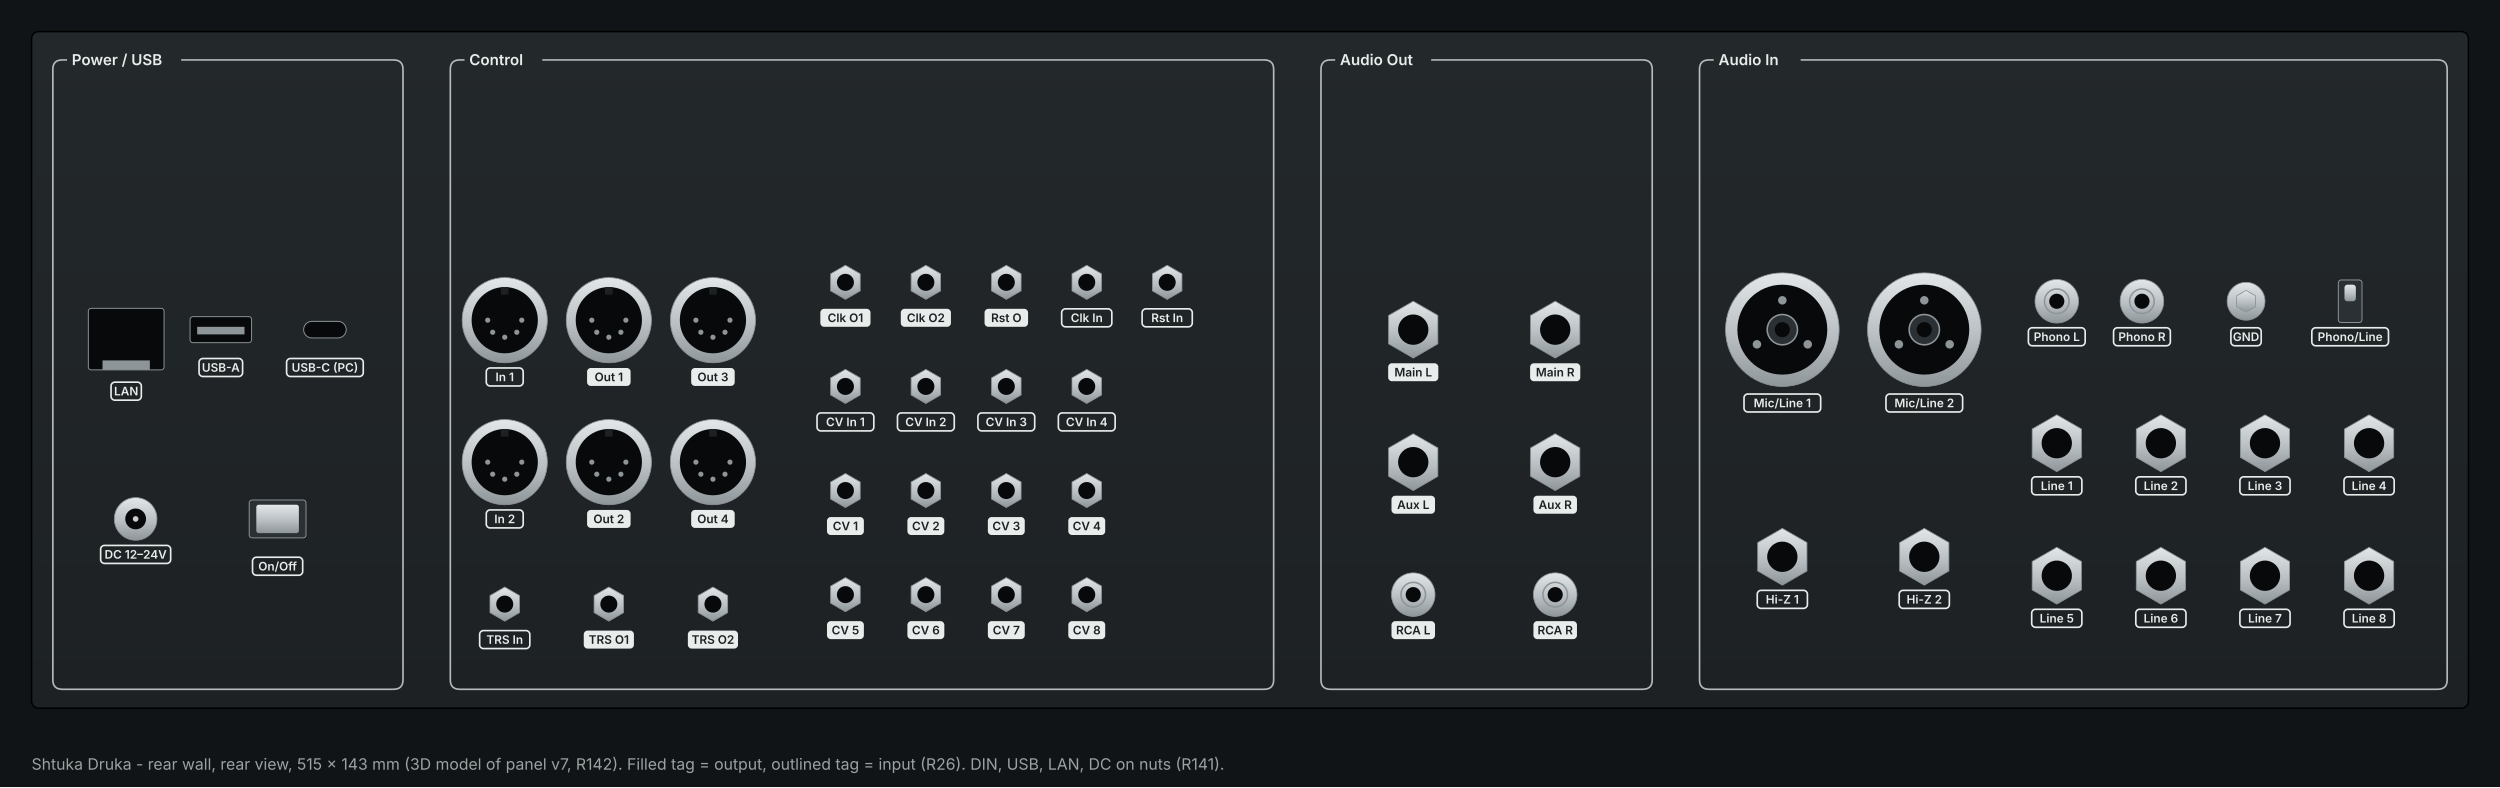
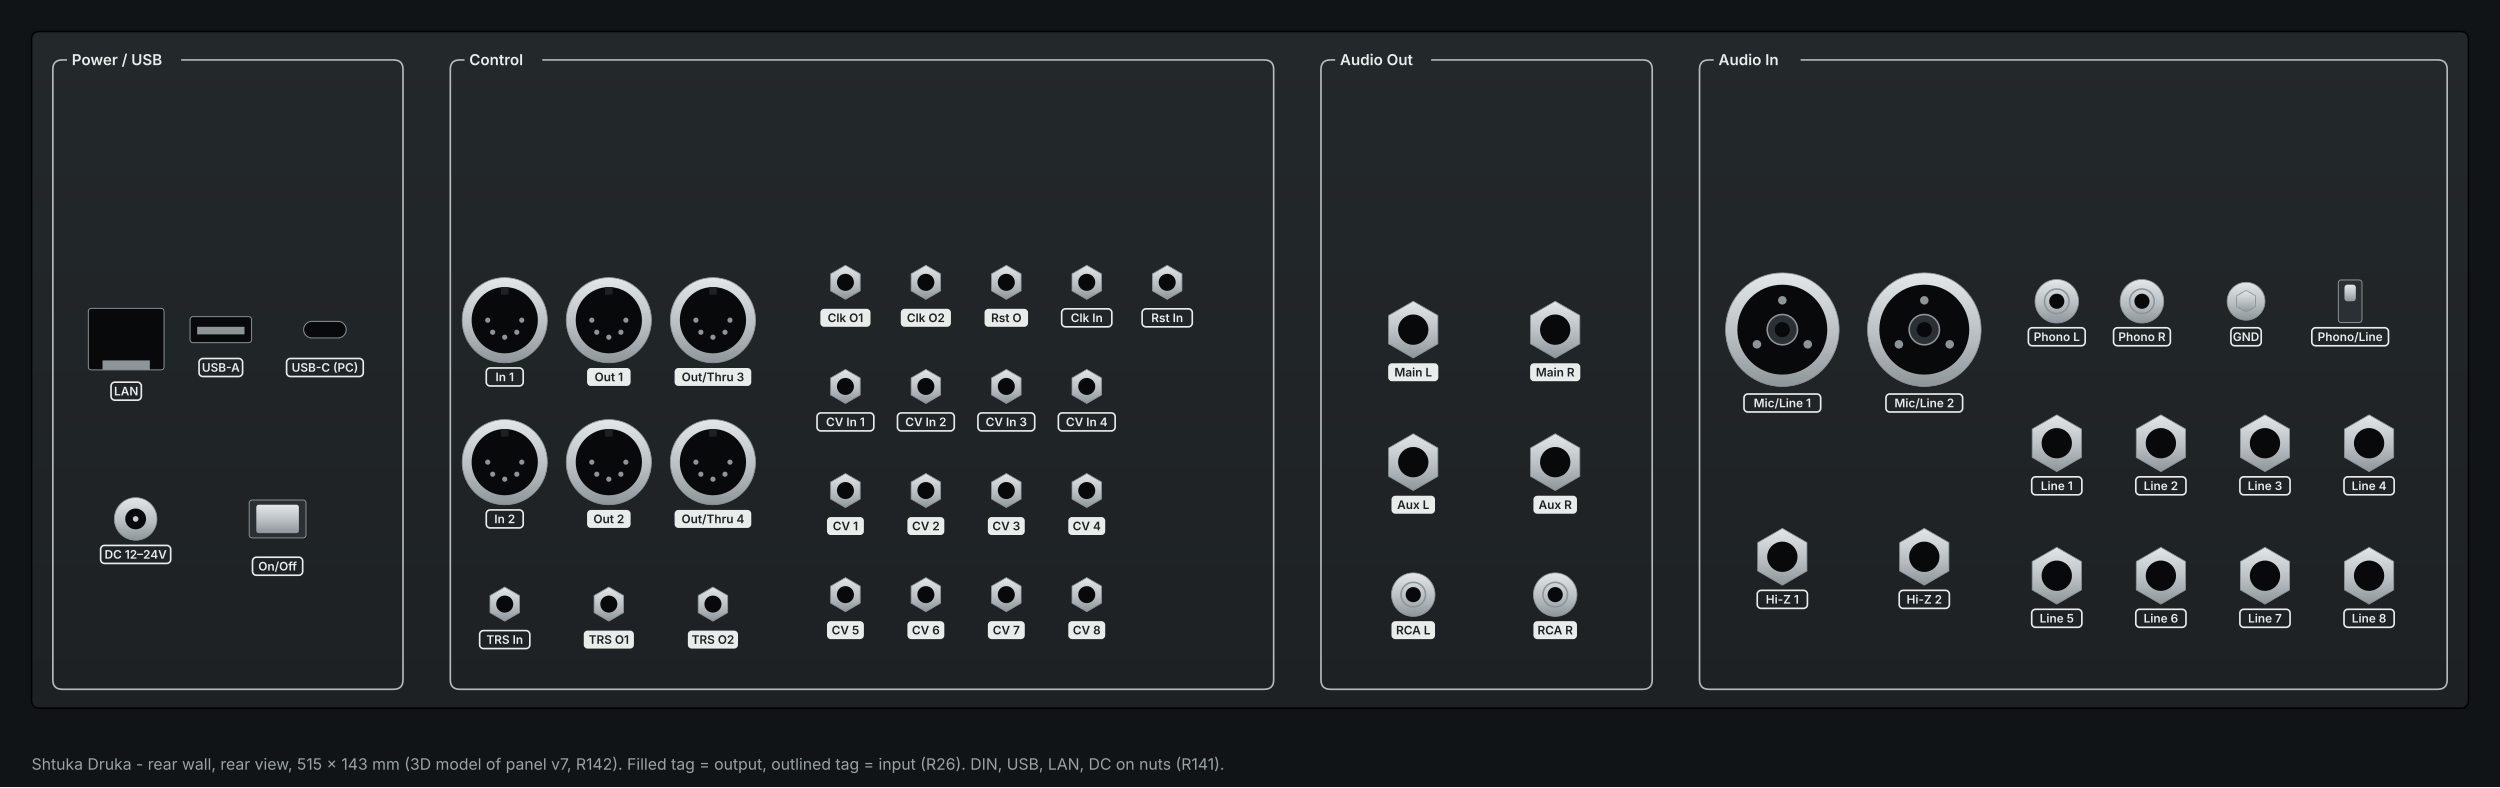
<svg xmlns="http://www.w3.org/2000/svg" width="3170" height="998" viewBox="0 0 3170 998" font-family="Inter, Segoe UI, Helvetica, Arial, sans-serif">
  <defs>
    <linearGradient id="alu" x1="0" y1="0" x2="0" y2="1">
      <stop offset="0" stop-color="#e3e7e9" />
      <stop offset=".55" stop-color="#b9bfc3" />
      <stop offset="1" stop-color="#8f969a" />
    </linearGradient>
    <linearGradient id="anod" x1="0" y1="0" x2="0" y2="1">
      <stop offset="0" stop-color="#23282b" />
      <stop offset="1" stop-color="#1d2124" />
    </linearGradient>
  </defs>
  <rect width="100%" height="100%" fill="#111416" />
  <rect x="40" y="40" width="3090.0" height="858.0" rx="9.0" fill="url(#anod)" stroke="#000" stroke-width="2" />
  <path d="M 229.7 76.0 H 499.0 Q 511.0 76.0 511.0 88.0 V 862.0 Q 511.0 874.0 499.0 874.0 H 79.0 Q 67.0 874.0 67.0 862.0 V 88.0 Q 67.0 76.0 79.0 76.0 H 85.0" fill="none" stroke="#e8ecea" stroke-opacity=".75" stroke-width="2.1" />
  <text x="91.0" y="82.6" font-size="19.2" font-weight="600" fill="#e8ecea">Power / USB</text>
  <rect x="112.0" y="391.0" width="96.0" height="78.0" rx="3.6" fill="#07090a" stroke="#8e9599" stroke-width="1.2" />
  <rect x="140.8" y="484.6" width="38.4" height="22.8" rx="4.8" fill="none" stroke="#e8ecea" stroke-width="2.1" />
  <text x="160.0" y="501.4" font-size="15.0" font-weight="600" text-anchor="middle" fill="#e8ecea">LAN</text>
  <rect x="130.0" y="457.0" width="60.0" height="12.0" fill="#8e9599" />
  <rect x="241.0" y="401.5" width="78.0" height="33.0" rx="3.6" fill="#07090a" stroke="#8e9599" stroke-width="1.2" />
  <rect x="252.4" y="454.6" width="55.2" height="22.8" rx="4.8" fill="none" stroke="#e8ecea" stroke-width="2.1" />
  <text x="280.0" y="471.4" font-size="15.0" font-weight="600" text-anchor="middle" fill="#e8ecea">USB-A</text>
  <rect x="250.0" y="414.4" width="60.0" height="9.6" fill="#8e9599" />
  <rect x="385.0" y="407.5" width="54.0" height="21.0" rx="10.5" fill="#07090a" stroke="#8e9599" stroke-width="1.2" />
  <rect x="363.4" y="454.6" width="97.2" height="22.8" rx="4.8" fill="none" stroke="#e8ecea" stroke-width="2.1" />
  <text x="412.0" y="471.4" font-size="15.0" font-weight="600" text-anchor="middle" fill="#e8ecea">USB-C (PC)</text>
  <circle cx="172.0" cy="658.0" r="27.0" fill="url(#alu)" stroke="#8e9599" stroke-width="1" />
  <circle cx="172.0" cy="658.0" r="13.2" fill="#07090a" />
  <circle cx="172.0" cy="658.0" r="3.6" fill="#c9ced1" />
  <rect x="127.6" y="691.6" width="88.8" height="22.8" rx="4.8" fill="none" stroke="#e8ecea" stroke-width="2.1" />
  <text x="172.0" y="708.4" font-size="15.0" font-weight="600" text-anchor="middle" fill="#e8ecea">DC 12–24V</text>
  <rect x="316.0" y="634.0" width="72.0" height="48.0" rx="3.6" fill="#2b3034" stroke="#8e9599" stroke-width="1.2" />
  <rect x="320.2" y="706.6" width="63.6" height="22.8" rx="4.8" fill="none" stroke="#e8ecea" stroke-width="2.1" />
  <text x="352.0" y="723.4" font-size="15.0" font-weight="600" text-anchor="middle" fill="#e8ecea">On/Off</text>
  <rect x="325.0" y="640.0" width="54.0" height="36.0" rx="3.0" fill="url(#alu)" />
  <path d="M 687.6 76.0 H 1603.0 Q 1615.0 76.0 1615.0 88.0 V 862.0 Q 1615.0 874.0 1603.0 874.0 H 583.0 Q 571.0 874.0 571.0 862.0 V 88.0 Q 571.0 76.0 583.0 76.0 H 589.0" fill="none" stroke="#e8ecea" stroke-opacity=".75" stroke-width="2.1" />
  <text x="595.0" y="82.6" font-size="19.2" font-weight="600" fill="#e8ecea">Control</text>
  <circle cx="640.0" cy="406.0" r="54.0" fill="url(#alu)" stroke="#8e9599" stroke-width="1" />
  <circle cx="640.0" cy="406.0" r="42.0" fill="#07090a" />
  <circle cx="661.6" cy="406.0" r="3.3" fill="#8e9599" />
  <circle cx="655.3" cy="421.3" r="3.3" fill="#8e9599" />
  <circle cx="640.0" cy="427.6" r="3.3" fill="#8e9599" />
  <circle cx="624.7" cy="421.3" r="3.3" fill="#8e9599" />
  <circle cx="618.4" cy="406.0" r="3.3" fill="#8e9599" />
  <rect x="635.2" y="364.0" width="9.6" height="9.6" fill="#1d2124" />
  <rect x="616.6" y="466.6" width="46.8" height="22.8" rx="4.8" fill="none" stroke="#e8ecea" stroke-width="2.1" />
  <text x="640.0" y="483.4" font-size="15.0" font-weight="600" text-anchor="middle" fill="#e8ecea">In 1</text>
  <circle cx="772.0" cy="406.0" r="54.0" fill="url(#alu)" stroke="#8e9599" stroke-width="1" />
  <circle cx="772.0" cy="406.0" r="42.0" fill="#07090a" />
  <circle cx="793.6" cy="406.0" r="3.3" fill="#8e9599" />
  <circle cx="787.3" cy="421.3" r="3.3" fill="#8e9599" />
  <circle cx="772.0" cy="427.6" r="3.3" fill="#8e9599" />
  <circle cx="756.7" cy="421.3" r="3.3" fill="#8e9599" />
  <circle cx="750.4" cy="406.0" r="3.3" fill="#8e9599" />
  <rect x="767.2" y="364.0" width="9.6" height="9.6" fill="#1d2124" />
  <rect x="744.4" y="466.6" width="55.2" height="22.8" rx="4.8" fill="#e8ecea" />
  <text x="772.0" y="483.4" font-size="15.0" font-weight="600" text-anchor="middle" fill="#1d2124">Out 1</text>
  <circle cx="904.0" cy="406.0" r="54.0" fill="url(#alu)" stroke="#8e9599" stroke-width="1" />
  <circle cx="904.0" cy="406.0" r="42.0" fill="#07090a" />
  <circle cx="925.6" cy="406.0" r="3.3" fill="#8e9599" />
  <circle cx="919.3" cy="421.3" r="3.3" fill="#8e9599" />
  <circle cx="904.0" cy="427.6" r="3.3" fill="#8e9599" />
  <circle cx="888.7" cy="421.3" r="3.3" fill="#8e9599" />
  <circle cx="882.4" cy="406.0" r="3.3" fill="#8e9599" />
  <rect x="899.2" y="364.0" width="9.6" height="9.6" fill="#1d2124" />
-   <rect x="876.4" y="466.6" width="55.2" height="22.8" rx="4.8" fill="#e8ecea" />
-   <text x="904.0" y="483.4" font-size="15.0" font-weight="600" text-anchor="middle" fill="#1d2124">Out 3</text>
+   <rect x="855.4" y="466.6" width="97.2" height="22.8" rx="4.8" fill="#e8ecea" />
+   <text x="904.0" y="483.4" font-size="15.0" font-weight="600" text-anchor="middle" fill="#1d2124">Out/Thru 3</text>
  <circle cx="640.0" cy="586.0" r="54.0" fill="url(#alu)" stroke="#8e9599" stroke-width="1" />
  <circle cx="640.0" cy="586.0" r="42.0" fill="#07090a" />
  <circle cx="661.6" cy="586.0" r="3.3" fill="#8e9599" />
  <circle cx="655.3" cy="601.3" r="3.3" fill="#8e9599" />
  <circle cx="640.0" cy="607.6" r="3.3" fill="#8e9599" />
  <circle cx="624.7" cy="601.3" r="3.3" fill="#8e9599" />
  <circle cx="618.4" cy="586.0" r="3.3" fill="#8e9599" />
  <rect x="635.2" y="544.0" width="9.6" height="9.6" fill="#1d2124" />
  <rect x="616.6" y="646.6" width="46.8" height="22.8" rx="4.8" fill="none" stroke="#e8ecea" stroke-width="2.1" />
  <text x="640.0" y="663.4" font-size="15.0" font-weight="600" text-anchor="middle" fill="#e8ecea">In 2</text>
  <circle cx="772.0" cy="586.0" r="54.0" fill="url(#alu)" stroke="#8e9599" stroke-width="1" />
  <circle cx="772.0" cy="586.0" r="42.0" fill="#07090a" />
  <circle cx="793.6" cy="586.0" r="3.3" fill="#8e9599" />
  <circle cx="787.3" cy="601.3" r="3.3" fill="#8e9599" />
  <circle cx="772.0" cy="607.6" r="3.3" fill="#8e9599" />
  <circle cx="756.7" cy="601.3" r="3.3" fill="#8e9599" />
  <circle cx="750.4" cy="586.0" r="3.3" fill="#8e9599" />
  <rect x="767.2" y="544.0" width="9.6" height="9.6" fill="#1d2124" />
  <rect x="744.4" y="646.6" width="55.2" height="22.8" rx="4.8" fill="#e8ecea" />
  <text x="772.0" y="663.4" font-size="15.0" font-weight="600" text-anchor="middle" fill="#1d2124">Out 2</text>
  <circle cx="904.0" cy="586.0" r="54.0" fill="url(#alu)" stroke="#8e9599" stroke-width="1" />
  <circle cx="904.0" cy="586.0" r="42.0" fill="#07090a" />
  <circle cx="925.6" cy="586.0" r="3.3" fill="#8e9599" />
  <circle cx="919.3" cy="601.3" r="3.3" fill="#8e9599" />
  <circle cx="904.0" cy="607.6" r="3.3" fill="#8e9599" />
  <circle cx="888.7" cy="601.3" r="3.3" fill="#8e9599" />
  <circle cx="882.4" cy="586.0" r="3.3" fill="#8e9599" />
  <rect x="899.2" y="544.0" width="9.6" height="9.6" fill="#1d2124" />
-   <rect x="876.4" y="646.6" width="55.2" height="22.8" rx="4.8" fill="#e8ecea" />
-   <text x="904.0" y="663.4" font-size="15.0" font-weight="600" text-anchor="middle" fill="#1d2124">Out 4</text>
+   <rect x="855.4" y="646.6" width="97.2" height="22.8" rx="4.8" fill="#e8ecea" />
+   <text x="904.0" y="663.4" font-size="15.0" font-weight="600" text-anchor="middle" fill="#1d2124">Out/Thru 4</text>
  <polygon points="658.7,776.8 640.0,787.6 621.3,776.8 621.3,755.2 640.0,744.4 658.7,755.2" fill="url(#alu)" stroke="#8e9599" stroke-width="1" />
  <circle cx="640.0" cy="766.0" r="10.8" fill="#07090a" />
  <rect x="608.2" y="799.6" width="63.6" height="22.8" rx="4.8" fill="none" stroke="#e8ecea" stroke-width="2.1" />
  <text x="640.0" y="816.4" font-size="15.0" font-weight="600" text-anchor="middle" fill="#e8ecea">TRS In</text>
  <polygon points="790.7,776.8 772.0,787.6 753.3,776.8 753.3,755.2 772.0,744.4 790.7,755.2" fill="url(#alu)" stroke="#8e9599" stroke-width="1" />
  <circle cx="772.0" cy="766.0" r="10.8" fill="#07090a" />
  <rect x="740.2" y="799.6" width="63.6" height="22.8" rx="4.8" fill="#e8ecea" />
  <text x="772.0" y="816.4" font-size="15.0" font-weight="600" text-anchor="middle" fill="#1d2124">TRS O1</text>
  <polygon points="922.7,776.8 904.0,787.6 885.3,776.8 885.3,755.2 904.0,744.4 922.7,755.2" fill="url(#alu)" stroke="#8e9599" stroke-width="1" />
  <circle cx="904.0" cy="766.0" r="10.8" fill="#07090a" />
  <rect x="872.2" y="799.6" width="63.6" height="22.8" rx="4.8" fill="#e8ecea" />
  <text x="904.0" y="816.4" font-size="15.0" font-weight="600" text-anchor="middle" fill="#1d2124">TRS O2</text>
  <polygon points="1090.7,368.8 1072.0,379.6 1053.3,368.8 1053.3,347.2 1072.0,336.4 1090.7,347.2" fill="url(#alu)" stroke="#8e9599" stroke-width="1" />
  <circle cx="1072.0" cy="358.0" r="10.8" fill="#07090a" />
  <rect x="1040.2" y="391.6" width="63.6" height="22.8" rx="4.8" fill="#e8ecea" />
  <text x="1072.0" y="408.4" font-size="15.0" font-weight="600" text-anchor="middle" fill="#1d2124">Clk O1</text>
  <polygon points="1192.7,368.8 1174.0,379.6 1155.3,368.8 1155.3,347.2 1174.0,336.4 1192.7,347.2" fill="url(#alu)" stroke="#8e9599" stroke-width="1" />
  <circle cx="1174.0" cy="358.0" r="10.8" fill="#07090a" />
  <rect x="1142.2" y="391.6" width="63.6" height="22.8" rx="4.8" fill="#e8ecea" />
  <text x="1174.0" y="408.4" font-size="15.0" font-weight="600" text-anchor="middle" fill="#1d2124">Clk O2</text>
  <polygon points="1294.7,368.8 1276.0,379.6 1257.3,368.8 1257.3,347.2 1276.0,336.4 1294.7,347.2" fill="url(#alu)" stroke="#8e9599" stroke-width="1" />
  <circle cx="1276.0" cy="358.0" r="10.8" fill="#07090a" />
  <rect x="1248.4" y="391.6" width="55.2" height="22.8" rx="4.8" fill="#e8ecea" />
  <text x="1276.0" y="408.4" font-size="15.0" font-weight="600" text-anchor="middle" fill="#1d2124">Rst O</text>
  <polygon points="1396.7,368.8 1378.0,379.6 1359.3,368.8 1359.3,347.2 1378.0,336.4 1396.7,347.2" fill="url(#alu)" stroke="#8e9599" stroke-width="1" />
  <circle cx="1378.0" cy="358.0" r="10.8" fill="#07090a" />
  <rect x="1346.2" y="391.6" width="63.6" height="22.8" rx="4.8" fill="none" stroke="#e8ecea" stroke-width="2.1" />
  <text x="1378.0" y="408.4" font-size="15.0" font-weight="600" text-anchor="middle" fill="#e8ecea">Clk In</text>
  <polygon points="1498.7,368.8 1480.0,379.6 1461.3,368.8 1461.3,347.2 1480.0,336.4 1498.7,347.2" fill="url(#alu)" stroke="#8e9599" stroke-width="1" />
  <circle cx="1480.0" cy="358.0" r="10.8" fill="#07090a" />
  <rect x="1448.2" y="391.6" width="63.6" height="22.8" rx="4.8" fill="none" stroke="#e8ecea" stroke-width="2.1" />
  <text x="1480.0" y="408.4" font-size="15.0" font-weight="600" text-anchor="middle" fill="#e8ecea">Rst In</text>
  <polygon points="1090.7,500.8 1072.0,511.6 1053.3,500.8 1053.3,479.2 1072.0,468.4 1090.7,479.2" fill="url(#alu)" stroke="#8e9599" stroke-width="1" />
  <circle cx="1072.0" cy="490.0" r="10.8" fill="#07090a" />
  <rect x="1036.0" y="523.6" width="72.0" height="22.8" rx="4.8" fill="none" stroke="#e8ecea" stroke-width="2.1" />
  <text x="1072.0" y="540.4" font-size="15.0" font-weight="600" text-anchor="middle" fill="#e8ecea">CV In 1</text>
  <polygon points="1192.7,500.8 1174.0,511.6 1155.3,500.8 1155.3,479.2 1174.0,468.4 1192.7,479.2" fill="url(#alu)" stroke="#8e9599" stroke-width="1" />
  <circle cx="1174.0" cy="490.0" r="10.8" fill="#07090a" />
  <rect x="1138.0" y="523.6" width="72.0" height="22.8" rx="4.8" fill="none" stroke="#e8ecea" stroke-width="2.1" />
  <text x="1174.0" y="540.4" font-size="15.0" font-weight="600" text-anchor="middle" fill="#e8ecea">CV In 2</text>
  <polygon points="1294.7,500.8 1276.0,511.6 1257.3,500.8 1257.3,479.2 1276.0,468.4 1294.7,479.2" fill="url(#alu)" stroke="#8e9599" stroke-width="1" />
  <circle cx="1276.0" cy="490.0" r="10.8" fill="#07090a" />
  <rect x="1240.0" y="523.6" width="72.0" height="22.8" rx="4.8" fill="none" stroke="#e8ecea" stroke-width="2.1" />
  <text x="1276.0" y="540.4" font-size="15.0" font-weight="600" text-anchor="middle" fill="#e8ecea">CV In 3</text>
  <polygon points="1396.7,500.8 1378.0,511.6 1359.3,500.8 1359.3,479.2 1378.0,468.4 1396.7,479.2" fill="url(#alu)" stroke="#8e9599" stroke-width="1" />
  <circle cx="1378.0" cy="490.0" r="10.8" fill="#07090a" />
  <rect x="1342.0" y="523.6" width="72.0" height="22.8" rx="4.8" fill="none" stroke="#e8ecea" stroke-width="2.1" />
  <text x="1378.0" y="540.4" font-size="15.0" font-weight="600" text-anchor="middle" fill="#e8ecea">CV In 4</text>
  <polygon points="1090.7,632.8 1072.0,643.6 1053.3,632.8 1053.3,611.2 1072.0,600.4 1090.7,611.2" fill="url(#alu)" stroke="#8e9599" stroke-width="1" />
  <circle cx="1072.0" cy="622.0" r="10.8" fill="#07090a" />
  <rect x="1048.6" y="655.6" width="46.8" height="22.8" rx="4.8" fill="#e8ecea" />
  <text x="1072.0" y="672.4" font-size="15.0" font-weight="600" text-anchor="middle" fill="#1d2124">CV 1</text>
  <polygon points="1192.7,632.8 1174.0,643.6 1155.3,632.8 1155.3,611.2 1174.0,600.4 1192.7,611.2" fill="url(#alu)" stroke="#8e9599" stroke-width="1" />
  <circle cx="1174.0" cy="622.0" r="10.8" fill="#07090a" />
  <rect x="1150.6" y="655.6" width="46.8" height="22.8" rx="4.8" fill="#e8ecea" />
  <text x="1174.0" y="672.4" font-size="15.0" font-weight="600" text-anchor="middle" fill="#1d2124">CV 2</text>
  <polygon points="1294.7,632.8 1276.0,643.6 1257.3,632.8 1257.3,611.2 1276.0,600.4 1294.7,611.2" fill="url(#alu)" stroke="#8e9599" stroke-width="1" />
  <circle cx="1276.0" cy="622.0" r="10.8" fill="#07090a" />
  <rect x="1252.6" y="655.6" width="46.8" height="22.8" rx="4.8" fill="#e8ecea" />
  <text x="1276.0" y="672.4" font-size="15.0" font-weight="600" text-anchor="middle" fill="#1d2124">CV 3</text>
  <polygon points="1396.7,632.8 1378.0,643.6 1359.3,632.8 1359.3,611.2 1378.0,600.4 1396.7,611.2" fill="url(#alu)" stroke="#8e9599" stroke-width="1" />
  <circle cx="1378.0" cy="622.0" r="10.8" fill="#07090a" />
  <rect x="1354.6" y="655.6" width="46.8" height="22.8" rx="4.8" fill="#e8ecea" />
  <text x="1378.0" y="672.4" font-size="15.0" font-weight="600" text-anchor="middle" fill="#1d2124">CV 4</text>
  <polygon points="1090.7,764.8 1072.0,775.6 1053.3,764.8 1053.3,743.2 1072.0,732.4 1090.7,743.2" fill="url(#alu)" stroke="#8e9599" stroke-width="1" />
  <circle cx="1072.0" cy="754.0" r="10.8" fill="#07090a" />
  <rect x="1048.6" y="787.6" width="46.8" height="22.8" rx="4.8" fill="#e8ecea" />
  <text x="1072.0" y="804.4" font-size="15.0" font-weight="600" text-anchor="middle" fill="#1d2124">CV 5</text>
  <polygon points="1192.7,764.8 1174.0,775.6 1155.3,764.8 1155.3,743.2 1174.0,732.4 1192.7,743.2" fill="url(#alu)" stroke="#8e9599" stroke-width="1" />
  <circle cx="1174.0" cy="754.0" r="10.8" fill="#07090a" />
  <rect x="1150.6" y="787.6" width="46.8" height="22.8" rx="4.8" fill="#e8ecea" />
  <text x="1174.0" y="804.4" font-size="15.0" font-weight="600" text-anchor="middle" fill="#1d2124">CV 6</text>
  <polygon points="1294.7,764.8 1276.0,775.6 1257.3,764.8 1257.3,743.2 1276.0,732.4 1294.7,743.2" fill="url(#alu)" stroke="#8e9599" stroke-width="1" />
  <circle cx="1276.0" cy="754.0" r="10.8" fill="#07090a" />
  <rect x="1252.6" y="787.6" width="46.8" height="22.8" rx="4.8" fill="#e8ecea" />
  <text x="1276.0" y="804.4" font-size="15.0" font-weight="600" text-anchor="middle" fill="#1d2124">CV 7</text>
  <polygon points="1396.7,764.8 1378.0,775.6 1359.3,764.8 1359.3,743.2 1378.0,732.4 1396.7,743.2" fill="url(#alu)" stroke="#8e9599" stroke-width="1" />
  <circle cx="1378.0" cy="754.0" r="10.8" fill="#07090a" />
  <rect x="1354.6" y="787.6" width="46.8" height="22.8" rx="4.8" fill="#e8ecea" />
  <text x="1378.0" y="804.4" font-size="15.0" font-weight="600" text-anchor="middle" fill="#1d2124">CV 8</text>
  <path d="M 1814.7 76.0 H 2083.0 Q 2095.0 76.0 2095.0 88.0 V 862.0 Q 2095.0 874.0 2083.0 874.0 H 1687.0 Q 1675.0 874.0 1675.0 862.0 V 88.0 Q 1675.0 76.0 1687.0 76.0 H 1693.0" fill="none" stroke="#e8ecea" stroke-opacity=".75" stroke-width="2.1" />
  <text x="1699.0" y="82.6" font-size="19.2" font-weight="600" fill="#e8ecea">Audio Out</text>
  <polygon points="1823.2,436.0 1792.0,454.0 1760.8,436.0 1760.8,400.0 1792.0,382.0 1823.2,400.0" fill="url(#alu)" stroke="#8e9599" stroke-width="1" />
  <circle cx="1792.0" cy="418.0" r="19.2" fill="#07090a" />
  <rect x="1760.2" y="460.6" width="63.6" height="22.8" rx="4.8" fill="#e8ecea" />
  <text x="1792.0" y="477.4" font-size="15.0" font-weight="600" text-anchor="middle" fill="#1d2124">Main L</text>
  <polygon points="2003.2,436.0 1972.0,454.0 1940.8,436.0 1940.8,400.0 1972.0,382.0 2003.2,400.0" fill="url(#alu)" stroke="#8e9599" stroke-width="1" />
  <circle cx="1972.0" cy="418.0" r="19.2" fill="#07090a" />
  <rect x="1940.2" y="460.6" width="63.6" height="22.8" rx="4.8" fill="#e8ecea" />
  <text x="1972.0" y="477.4" font-size="15.0" font-weight="600" text-anchor="middle" fill="#1d2124">Main R</text>
  <polygon points="1823.2,604.0 1792.0,622.0 1760.8,604.0 1760.8,568.0 1792.0,550.0 1823.2,568.0" fill="url(#alu)" stroke="#8e9599" stroke-width="1" />
  <circle cx="1792.0" cy="586.0" r="19.2" fill="#07090a" />
  <rect x="1764.4" y="628.6" width="55.2" height="22.8" rx="4.8" fill="#e8ecea" />
  <text x="1792.0" y="645.4" font-size="15.0" font-weight="600" text-anchor="middle" fill="#1d2124">Aux L</text>
  <polygon points="2003.2,604.0 1972.0,622.0 1940.8,604.0 1940.8,568.0 1972.0,550.0 2003.2,568.0" fill="url(#alu)" stroke="#8e9599" stroke-width="1" />
  <circle cx="1972.0" cy="586.0" r="19.2" fill="#07090a" />
  <rect x="1944.4" y="628.6" width="55.2" height="22.8" rx="4.8" fill="#e8ecea" />
  <text x="1972.0" y="645.4" font-size="15.0" font-weight="600" text-anchor="middle" fill="#1d2124">Aux R</text>
  <circle cx="1792.0" cy="754.0" r="27.6" fill="url(#alu)" stroke="#8e9599" stroke-width="1" />
  <circle cx="1792.0" cy="754.0" r="9.6" fill="#07090a" />
  <circle cx="1792.0" cy="754.0" r="15.6" fill="none" stroke="#8e9599" stroke-width="2" />
  <rect x="1764.4" y="787.6" width="55.2" height="22.8" rx="4.8" fill="#e8ecea" />
  <text x="1792.0" y="804.4" font-size="15.0" font-weight="600" text-anchor="middle" fill="#1d2124">RCA L</text>
  <circle cx="1972.0" cy="754.0" r="27.6" fill="url(#alu)" stroke="#8e9599" stroke-width="1" />
  <circle cx="1972.0" cy="754.0" r="9.6" fill="#07090a" />
  <circle cx="1972.0" cy="754.0" r="15.6" fill="none" stroke="#8e9599" stroke-width="2" />
  <rect x="1944.4" y="787.6" width="55.2" height="22.8" rx="4.8" fill="#e8ecea" />
  <text x="1972.0" y="804.4" font-size="15.0" font-weight="600" text-anchor="middle" fill="#1d2124">RCA R</text>
  <path d="M 2283.2 76.0 H 3091.0 Q 3103.0 76.0 3103.0 88.0 V 862.0 Q 3103.0 874.0 3091.0 874.0 H 2167.0 Q 2155.0 874.0 2155.0 862.0 V 88.0 Q 2155.0 76.0 2167.0 76.0 H 2173.0" fill="none" stroke="#e8ecea" stroke-opacity=".75" stroke-width="2.1" />
  <text x="2179.0" y="82.6" font-size="19.2" font-weight="600" fill="#e8ecea">Audio In</text>
  <circle cx="2260.0" cy="418.0" r="72.0" fill="url(#alu)" stroke="#8e9599" stroke-width="1" />
  <circle cx="2260.0" cy="418.0" r="57.0" fill="#07090a" />
  <circle cx="2260.0" cy="418.0" r="19.2" fill="#2b3034" stroke="#8e9599" stroke-width="2" />
  <circle cx="2260.0" cy="418.0" r="9.6" fill="#07090a" />
  <circle cx="2227.8" cy="436.6" r="5.4" fill="#8e9599" />
  <circle cx="2260.0" cy="380.8" r="5.4" fill="#8e9599" />
  <circle cx="2292.2" cy="436.6" r="5.4" fill="#8e9599" />
  <rect x="2211.4" y="499.6" width="97.2" height="22.8" rx="4.8" fill="none" stroke="#e8ecea" stroke-width="2.1" />
  <text x="2260.0" y="516.4" font-size="15.0" font-weight="600" text-anchor="middle" fill="#e8ecea">Mic/Line 1</text>
  <circle cx="2440.0" cy="418.0" r="72.0" fill="url(#alu)" stroke="#8e9599" stroke-width="1" />
  <circle cx="2440.0" cy="418.0" r="57.0" fill="#07090a" />
  <circle cx="2440.0" cy="418.0" r="19.2" fill="#2b3034" stroke="#8e9599" stroke-width="2" />
  <circle cx="2440.0" cy="418.0" r="9.6" fill="#07090a" />
  <circle cx="2407.8" cy="436.6" r="5.4" fill="#8e9599" />
  <circle cx="2440.0" cy="380.8" r="5.4" fill="#8e9599" />
  <circle cx="2472.2" cy="436.6" r="5.4" fill="#8e9599" />
  <rect x="2391.4" y="499.6" width="97.2" height="22.8" rx="4.8" fill="none" stroke="#e8ecea" stroke-width="2.1" />
  <text x="2440.0" y="516.4" font-size="15.0" font-weight="600" text-anchor="middle" fill="#e8ecea">Mic/Line 2</text>
  <polygon points="2291.2,724.0 2260.0,742.0 2228.8,724.0 2228.8,688.0 2260.0,670.0 2291.2,688.0" fill="url(#alu)" stroke="#8e9599" stroke-width="1" />
  <circle cx="2260.0" cy="706.0" r="19.2" fill="#07090a" />
  <rect x="2228.2" y="748.6" width="63.6" height="22.8" rx="4.8" fill="none" stroke="#e8ecea" stroke-width="2.1" />
  <text x="2260.0" y="765.4" font-size="15.0" font-weight="600" text-anchor="middle" fill="#e8ecea">Hi-Z 1</text>
  <polygon points="2471.2,724.0 2440.0,742.0 2408.8,724.0 2408.8,688.0 2440.0,670.0 2471.2,688.0" fill="url(#alu)" stroke="#8e9599" stroke-width="1" />
  <circle cx="2440.0" cy="706.0" r="19.2" fill="#07090a" />
  <rect x="2408.2" y="748.6" width="63.6" height="22.8" rx="4.8" fill="none" stroke="#e8ecea" stroke-width="2.1" />
  <text x="2440.0" y="765.4" font-size="15.0" font-weight="600" text-anchor="middle" fill="#e8ecea">Hi-Z 2</text>
  <circle cx="2608.0" cy="382.0" r="27.6" fill="url(#alu)" stroke="#8e9599" stroke-width="1" />
  <circle cx="2608.0" cy="382.0" r="9.6" fill="#07090a" />
  <circle cx="2608.0" cy="382.0" r="15.6" fill="none" stroke="#8e9599" stroke-width="2" />
  <rect x="2572.0" y="415.6" width="72.0" height="22.8" rx="4.8" fill="none" stroke="#e8ecea" stroke-width="2.1" />
  <text x="2608.0" y="432.4" font-size="15.0" font-weight="600" text-anchor="middle" fill="#e8ecea">Phono L</text>
  <circle cx="2716.0" cy="382.0" r="27.6" fill="url(#alu)" stroke="#8e9599" stroke-width="1" />
  <circle cx="2716.0" cy="382.0" r="9.6" fill="#07090a" />
  <circle cx="2716.0" cy="382.0" r="15.6" fill="none" stroke="#8e9599" stroke-width="2" />
  <rect x="2680.0" y="415.6" width="72.0" height="22.8" rx="4.8" fill="none" stroke="#e8ecea" stroke-width="2.1" />
  <text x="2716.0" y="432.4" font-size="15.0" font-weight="600" text-anchor="middle" fill="#e8ecea">Phono R</text>
  <circle cx="2848.0" cy="382.0" r="24.0" fill="url(#alu)" stroke="#8e9599" stroke-width="1" />
  <circle cx="2848.0" cy="382.0" r="12.0" fill="#07090a" />
  <polygon points="2860.0,388.9 2848.0,395.8 2836.0,388.9 2836.0,375.1 2848.0,368.2 2860.0,375.1" fill="url(#alu)" stroke="#8e9599" />
  <rect x="2828.8" y="415.6" width="38.4" height="22.8" rx="4.8" fill="none" stroke="#e8ecea" stroke-width="2.1" />
  <text x="2848.0" y="432.4" font-size="15.0" font-weight="600" text-anchor="middle" fill="#e8ecea">GND</text>
  <rect x="2965.0" y="355.0" width="30.0" height="54.0" rx="3.6" fill="#2b3034" stroke="#8e9599" stroke-width="1.2" />
  <rect x="2931.4" y="415.6" width="97.2" height="22.8" rx="4.8" fill="none" stroke="#e8ecea" stroke-width="2.1" />
  <text x="2980.0" y="432.4" font-size="15.0" font-weight="600" text-anchor="middle" fill="#e8ecea">Phono/Line</text>
  <rect x="2972.8" y="361.0" width="14.4" height="21.0" rx="3.6" fill="url(#alu)" />
  <polygon points="2639.2,580.0 2608.0,598.0 2576.8,580.0 2576.8,544.0 2608.0,526.0 2639.2,544.0" fill="url(#alu)" stroke="#8e9599" stroke-width="1" />
  <circle cx="2608.0" cy="562.0" r="19.2" fill="#07090a" />
  <rect x="2576.2" y="604.6" width="63.6" height="22.8" rx="4.8" fill="none" stroke="#e8ecea" stroke-width="2.1" />
  <text x="2608.0" y="621.4" font-size="15.0" font-weight="600" text-anchor="middle" fill="#e8ecea">Line 1</text>
  <polygon points="2771.2,580.0 2740.0,598.0 2708.8,580.0 2708.8,544.0 2740.0,526.0 2771.2,544.0" fill="url(#alu)" stroke="#8e9599" stroke-width="1" />
  <circle cx="2740.0" cy="562.0" r="19.2" fill="#07090a" />
  <rect x="2708.2" y="604.6" width="63.6" height="22.8" rx="4.8" fill="none" stroke="#e8ecea" stroke-width="2.1" />
  <text x="2740.0" y="621.4" font-size="15.0" font-weight="600" text-anchor="middle" fill="#e8ecea">Line 2</text>
  <polygon points="2903.2,580.0 2872.0,598.0 2840.8,580.0 2840.8,544.0 2872.0,526.0 2903.2,544.0" fill="url(#alu)" stroke="#8e9599" stroke-width="1" />
  <circle cx="2872.0" cy="562.0" r="19.2" fill="#07090a" />
  <rect x="2840.2" y="604.6" width="63.6" height="22.8" rx="4.8" fill="none" stroke="#e8ecea" stroke-width="2.1" />
  <text x="2872.0" y="621.4" font-size="15.0" font-weight="600" text-anchor="middle" fill="#e8ecea">Line 3</text>
  <polygon points="3035.2,580.0 3004.0,598.0 2972.8,580.0 2972.8,544.0 3004.0,526.0 3035.2,544.0" fill="url(#alu)" stroke="#8e9599" stroke-width="1" />
  <circle cx="3004.0" cy="562.0" r="19.2" fill="#07090a" />
  <rect x="2972.2" y="604.6" width="63.6" height="22.8" rx="4.8" fill="none" stroke="#e8ecea" stroke-width="2.1" />
  <text x="3004.0" y="621.4" font-size="15.0" font-weight="600" text-anchor="middle" fill="#e8ecea">Line 4</text>
  <polygon points="2639.2,748.0 2608.0,766.0 2576.8,748.0 2576.8,712.0 2608.0,694.0 2639.2,712.0" fill="url(#alu)" stroke="#8e9599" stroke-width="1" />
  <circle cx="2608.0" cy="730.0" r="19.2" fill="#07090a" />
  <rect x="2576.2" y="772.6" width="63.6" height="22.8" rx="4.8" fill="none" stroke="#e8ecea" stroke-width="2.1" />
  <text x="2608.0" y="789.4" font-size="15.0" font-weight="600" text-anchor="middle" fill="#e8ecea">Line 5</text>
  <polygon points="2771.2,748.0 2740.0,766.0 2708.8,748.0 2708.8,712.0 2740.0,694.0 2771.2,712.0" fill="url(#alu)" stroke="#8e9599" stroke-width="1" />
  <circle cx="2740.0" cy="730.0" r="19.2" fill="#07090a" />
  <rect x="2708.2" y="772.6" width="63.6" height="22.8" rx="4.8" fill="none" stroke="#e8ecea" stroke-width="2.1" />
  <text x="2740.0" y="789.4" font-size="15.0" font-weight="600" text-anchor="middle" fill="#e8ecea">Line 6</text>
  <polygon points="2903.2,748.0 2872.0,766.0 2840.8,748.0 2840.8,712.0 2872.0,694.0 2903.2,712.0" fill="url(#alu)" stroke="#8e9599" stroke-width="1" />
  <circle cx="2872.0" cy="730.0" r="19.2" fill="#07090a" />
  <rect x="2840.2" y="772.6" width="63.6" height="22.8" rx="4.8" fill="none" stroke="#e8ecea" stroke-width="2.1" />
  <text x="2872.0" y="789.4" font-size="15.0" font-weight="600" text-anchor="middle" fill="#e8ecea">Line 7</text>
  <polygon points="3035.2,748.0 3004.0,766.0 2972.8,748.0 2972.8,712.0 3004.0,694.0 3035.2,712.0" fill="url(#alu)" stroke="#8e9599" stroke-width="1" />
  <circle cx="3004.0" cy="730.0" r="19.2" fill="#07090a" />
  <rect x="2972.2" y="772.6" width="63.6" height="22.8" rx="4.8" fill="none" stroke="#e8ecea" stroke-width="2.1" />
  <text x="3004.0" y="789.4" font-size="15.0" font-weight="600" text-anchor="middle" fill="#e8ecea">Line 8</text>
  <text x="40" y="976" font-size="20" fill="#9aa3a2">Shtuka Druka - rear wall, rear view, 515 × 143 mm (3D model of panel v7, R142). Filled tag = output, outlined tag = input (R26). DIN, USB, LAN, DC on nuts (R141).</text>
</svg>
